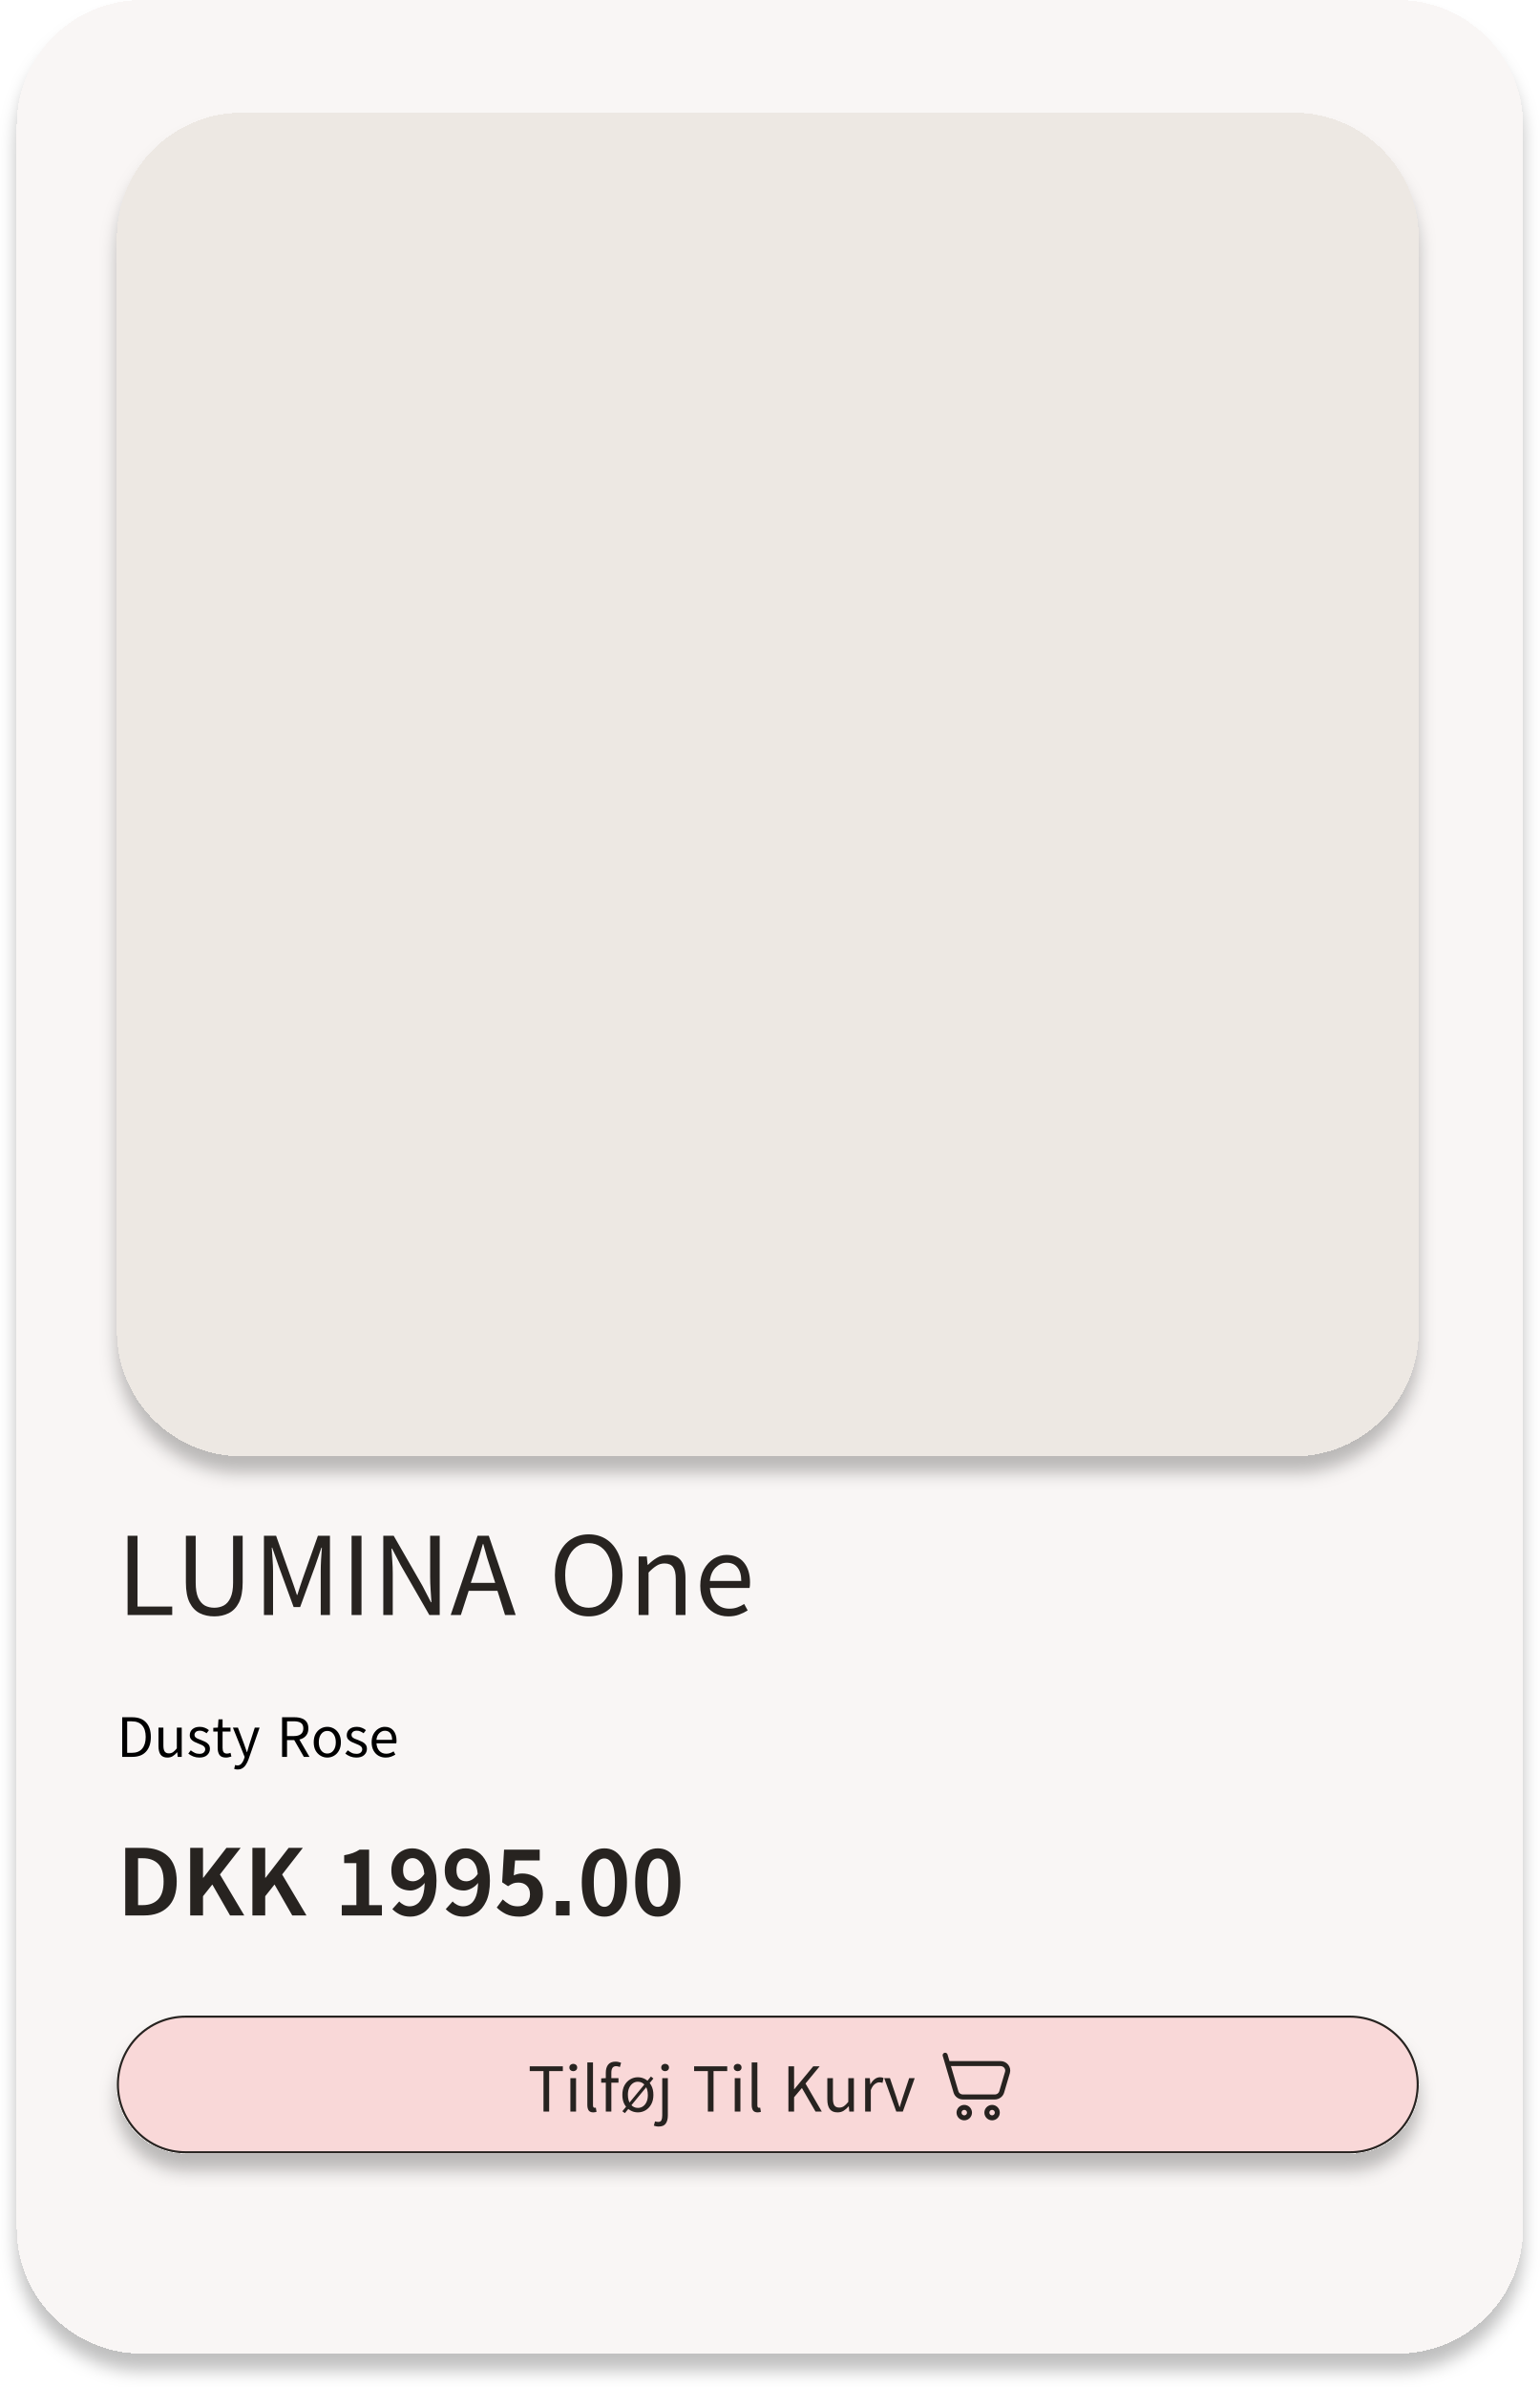
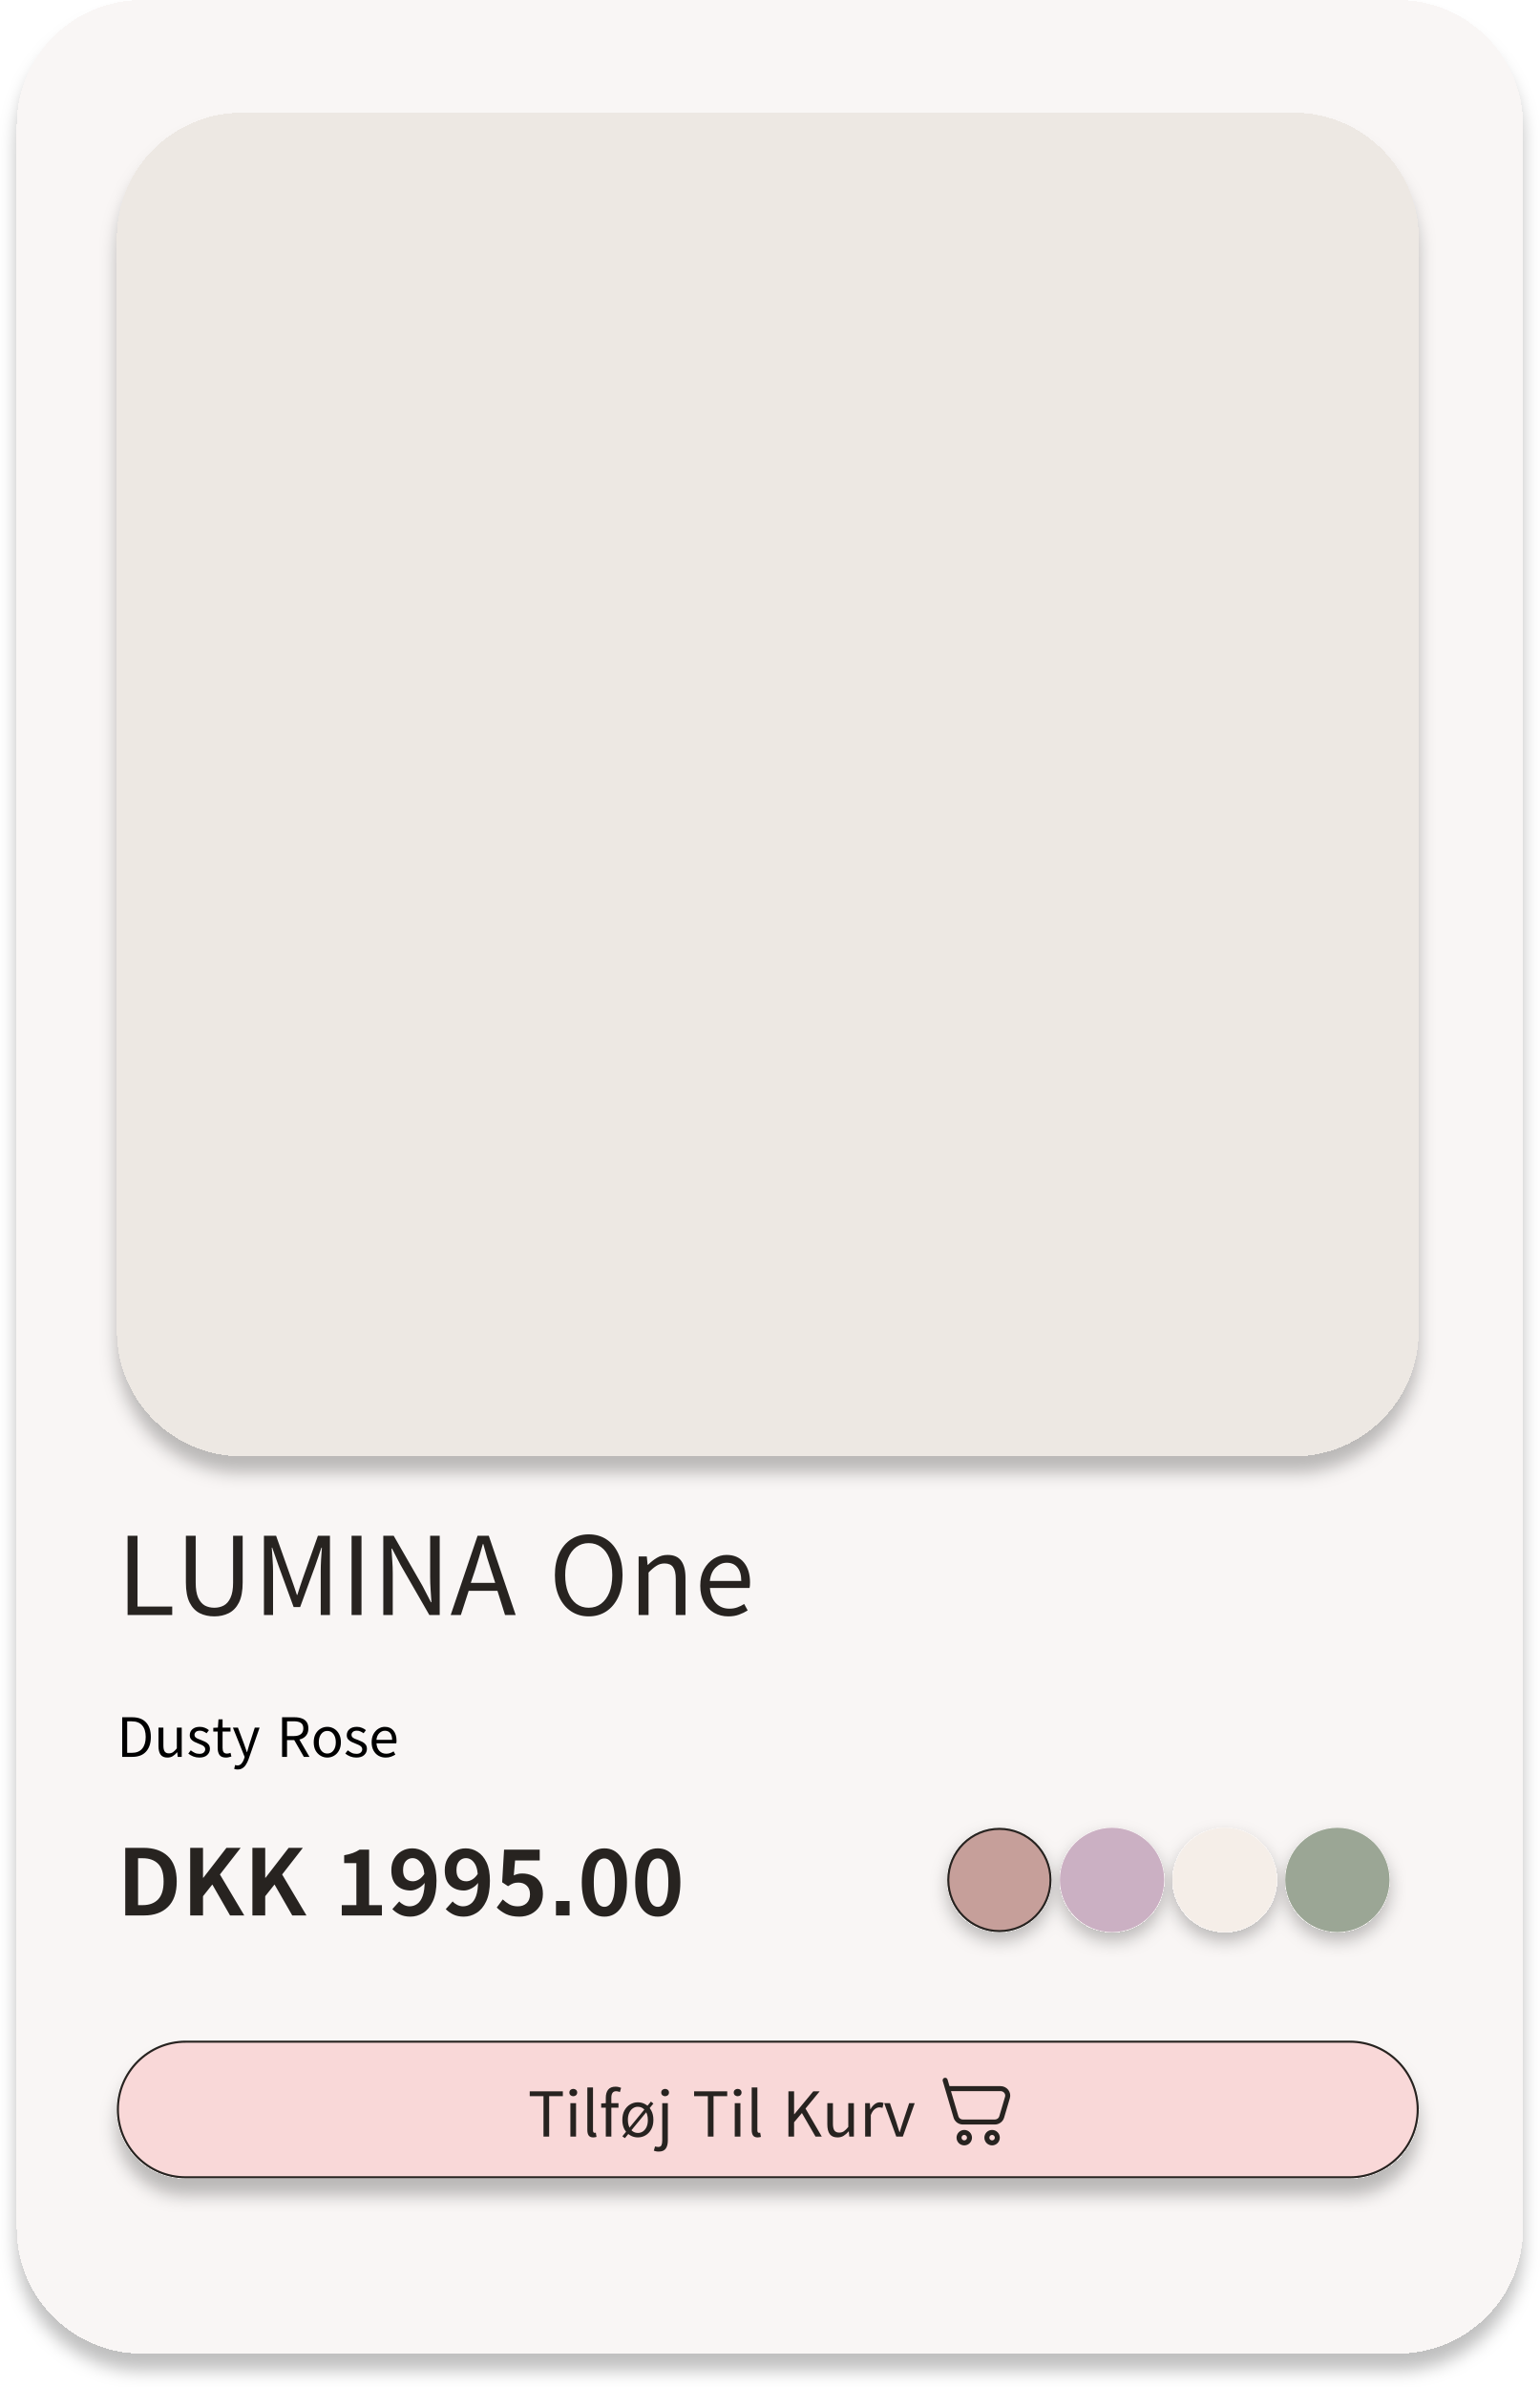
<svg xmlns="http://www.w3.org/2000/svg" width="369" height="572" viewBox="0 0 369 572" fill="none">
  <g filter="url(#filter0_d_59_113)">
    <rect x="4" width="361" height="564" rx="30" fill="#F9F6F5" shape-rendering="crispEdges" />
    <g filter="url(#filter1_d_59_113)">
      <rect x="28" y="27" width="312" height="322" rx="30" fill="#DCD2C9" fill-opacity="0.4" shape-rendering="crispEdges" />
    </g>
    <path d="M30.576 387V368.016H32.956V384.984H41.272V387H30.576ZM51.351 387.336C50.063 387.336 48.906 387.084 47.879 386.58C46.853 386.057 46.041 385.208 45.443 384.032C44.846 382.837 44.547 381.223 44.547 379.188V368.016H46.899V379.244C46.899 380.775 47.095 381.979 47.487 382.856C47.898 383.733 48.43 384.359 49.083 384.732C49.755 385.087 50.511 385.264 51.351 385.264C52.191 385.264 52.947 385.087 53.619 384.732C54.31 384.359 54.851 383.733 55.243 382.856C55.654 381.979 55.859 380.775 55.859 379.244V368.016H58.155V379.188C58.155 381.223 57.857 382.837 57.259 384.032C56.662 385.208 55.841 386.057 54.795 386.58C53.769 387.084 52.621 387.336 51.351 387.336ZM63.252 387V368.016H66.164L69.776 378.18C70.018 378.833 70.252 379.496 70.476 380.168C70.7 380.84 70.924 381.512 71.148 382.184H71.26C71.484 381.512 71.698 380.84 71.904 380.168C72.128 379.496 72.352 378.833 72.576 378.18L76.188 368.016H79.072V387H76.86V376.5C76.86 375.679 76.888 374.745 76.944 373.7C77.018 372.655 77.084 371.712 77.14 370.872H77.028L75.544 375.212L71.932 385.096H70.364L66.752 375.212L65.24 370.872H65.128C65.184 371.712 65.249 372.655 65.324 373.7C65.398 374.745 65.436 375.679 65.436 376.5V387H63.252ZM84.252 387V368.016H86.632V387H84.252ZM91.853 387V368.016H94.345L101.233 380L103.277 383.948H103.389C103.333 382.977 103.268 381.979 103.193 380.952C103.119 379.907 103.081 378.889 103.081 377.9V368.016H105.377V387H102.885L95.997 375.016L93.953 371.096H93.813C93.869 372.067 93.935 373.047 94.009 374.036C94.084 375.025 94.121 376.015 94.121 377.004V387H91.853ZM121.029 387L119.209 381.204H112.321L110.445 387H108.009L114.449 368.016H117.137L123.577 387H121.029ZM112.825 379.3H118.677L117.725 376.388C117.37 375.324 117.034 374.269 116.717 373.224C116.418 372.16 116.12 371.087 115.821 370.004H115.709C115.41 371.087 115.102 372.16 114.785 373.224C114.468 374.269 114.141 375.324 113.805 376.388L112.825 379.3ZM141.072 387.336C139.504 387.336 138.104 386.935 136.872 386.132C135.659 385.329 134.707 384.191 134.016 382.716C133.325 381.241 132.98 379.487 132.98 377.452C132.98 375.436 133.325 373.7 134.016 372.244C134.707 370.769 135.659 369.64 136.872 368.856C138.104 368.072 139.504 367.68 141.072 367.68C142.677 367.68 144.087 368.072 145.3 368.856C146.513 369.64 147.465 370.769 148.156 372.244C148.847 373.7 149.192 375.436 149.192 377.452C149.192 379.487 148.847 381.241 148.156 382.716C147.465 384.191 146.513 385.329 145.3 386.132C144.087 386.935 142.677 387.336 141.072 387.336ZM141.072 385.264C142.211 385.264 143.2 384.947 144.04 384.312C144.899 383.659 145.561 382.753 146.028 381.596C146.495 380.42 146.728 379.039 146.728 377.452C146.728 375.884 146.495 374.531 146.028 373.392C145.561 372.235 144.899 371.348 144.04 370.732C143.2 370.097 142.211 369.78 141.072 369.78C139.952 369.78 138.963 370.097 138.104 370.732C137.264 371.348 136.611 372.235 136.144 373.392C135.677 374.531 135.444 375.884 135.444 377.452C135.444 379.039 135.677 380.42 136.144 381.596C136.611 382.753 137.264 383.659 138.104 384.312C138.963 384.947 139.952 385.264 141.072 385.264ZM153.043 387V372.972H155.003L155.199 374.988H155.283C155.955 374.316 156.665 373.756 157.411 373.308C158.177 372.841 159.035 372.608 159.987 372.608C161.481 372.608 162.563 373.075 163.235 374.008C163.926 374.941 164.271 376.304 164.271 378.096V387H161.947V378.404C161.947 377.097 161.733 376.145 161.303 375.548C160.893 374.951 160.211 374.652 159.259 374.652C158.55 374.652 157.906 374.839 157.327 375.212C156.749 375.567 156.114 376.108 155.423 376.836V387H153.043ZM174.532 387.336C173.281 387.336 172.143 387.047 171.116 386.468C170.108 385.889 169.305 385.049 168.708 383.948C168.111 382.847 167.812 381.531 167.812 380C167.812 378.469 168.111 377.153 168.708 376.052C169.324 374.951 170.108 374.101 171.06 373.504C172.031 372.907 173.048 372.608 174.112 372.608C175.904 372.608 177.285 373.205 178.256 374.4C179.245 375.595 179.74 377.2 179.74 379.216C179.74 379.459 179.731 379.701 179.712 379.944C179.693 380.168 179.665 380.364 179.628 380.532H170.136C170.229 382.025 170.696 383.229 171.536 384.144C172.376 385.04 173.468 385.488 174.812 385.488C175.503 385.488 176.128 385.385 176.688 385.18C177.267 384.975 177.817 384.704 178.34 384.368L179.18 385.908C178.564 386.3 177.873 386.636 177.108 386.916C176.361 387.196 175.503 387.336 174.532 387.336ZM170.108 378.852H177.64C177.64 377.433 177.332 376.351 176.716 375.604C176.119 374.857 175.269 374.484 174.168 374.484C173.179 374.484 172.292 374.867 171.508 375.632C170.724 376.397 170.257 377.471 170.108 378.852Z" fill="#272320" />
    <path d="M29.288 421V411.508H31.668C33.124 411.508 34.235 411.919 35 412.74C35.765 413.561 36.148 414.723 36.148 416.226C36.148 417.729 35.765 418.9 35 419.74C34.244 420.58 33.152 421 31.724 421H29.288ZM30.478 420.034H31.57C32.69 420.034 33.525 419.698 34.076 419.026C34.636 418.354 34.916 417.421 34.916 416.226C34.916 415.031 34.636 414.112 34.076 413.468C33.525 412.815 32.69 412.488 31.57 412.488H30.478V420.034ZM40.121 421.168C39.383 421.168 38.842 420.939 38.497 420.482C38.151 420.015 37.979 419.334 37.979 418.438V413.986H39.155V418.284C39.155 418.937 39.257 419.413 39.463 419.712C39.677 420.011 40.018 420.16 40.485 420.16C40.849 420.16 41.171 420.067 41.451 419.88C41.731 419.684 42.039 419.381 42.375 418.97V413.986H43.551V421H42.585L42.487 419.908H42.445C42.118 420.291 41.768 420.599 41.395 420.832C41.031 421.056 40.606 421.168 40.121 421.168ZM47.758 421.168C47.254 421.168 46.774 421.079 46.316 420.902C45.859 420.715 45.462 420.487 45.126 420.216L45.714 419.432C46.022 419.675 46.34 419.875 46.666 420.034C46.993 420.193 47.371 420.272 47.8 420.272C48.258 420.272 48.603 420.165 48.836 419.95C49.07 419.726 49.186 419.465 49.186 419.166C49.186 418.923 49.107 418.723 48.948 418.564C48.79 418.396 48.584 418.256 48.332 418.144C48.08 418.023 47.828 417.915 47.576 417.822C47.25 417.701 46.923 417.561 46.596 417.402C46.27 417.234 45.999 417.024 45.784 416.772C45.579 416.52 45.476 416.198 45.476 415.806C45.476 415.237 45.686 414.761 46.106 414.378C46.536 413.995 47.133 413.804 47.898 413.804C48.337 413.804 48.743 413.883 49.116 414.042C49.49 414.191 49.807 414.378 50.068 414.602L49.508 415.344C49.266 415.167 49.014 415.022 48.752 414.91C48.5 414.789 48.22 414.728 47.912 414.728C47.464 414.728 47.133 414.831 46.918 415.036C46.713 415.232 46.61 415.465 46.61 415.736C46.61 415.96 46.685 416.147 46.834 416.296C46.984 416.436 47.175 416.557 47.408 416.66C47.651 416.763 47.908 416.861 48.178 416.954C48.514 417.085 48.846 417.229 49.172 417.388C49.499 417.547 49.77 417.761 49.984 418.032C50.199 418.293 50.306 418.648 50.306 419.096C50.306 419.665 50.087 420.155 49.648 420.566C49.219 420.967 48.589 421.168 47.758 421.168ZM54.165 421.168C53.419 421.168 52.896 420.958 52.597 420.538C52.308 420.109 52.163 419.544 52.163 418.844V414.938H51.113V414.042L52.219 413.986L52.359 412.012H53.339V413.986H55.243V414.938H53.339V418.858C53.339 419.287 53.419 419.623 53.577 419.866C53.745 420.099 54.03 420.216 54.431 420.216C54.562 420.216 54.697 420.197 54.837 420.16C54.987 420.123 55.122 420.081 55.243 420.034L55.453 420.916C55.257 420.981 55.047 421.037 54.823 421.084C54.599 421.14 54.38 421.168 54.165 421.168ZM56.932 424.024C56.624 424.024 56.354 423.977 56.12 423.884L56.344 422.946C56.41 422.974 56.494 422.997 56.596 423.016C56.699 423.044 56.792 423.058 56.877 423.058C57.278 423.058 57.605 422.913 57.856 422.624C58.118 422.335 58.323 421.971 58.472 421.532L58.627 421.014L55.812 413.986H57.017L58.472 417.878C58.584 418.186 58.697 418.513 58.809 418.858C58.93 419.203 59.047 419.539 59.158 419.866H59.215C59.317 419.549 59.415 419.217 59.508 418.872C59.602 418.527 59.7 418.195 59.803 417.878L61.062 413.986H62.211L59.565 421.574C59.397 422.041 59.196 422.456 58.962 422.82C58.739 423.193 58.459 423.487 58.123 423.702C57.796 423.917 57.399 424.024 56.932 424.024ZM67.597 421V411.508H70.579C71.223 411.508 71.792 411.597 72.287 411.774C72.791 411.942 73.183 412.222 73.463 412.614C73.752 412.997 73.897 413.519 73.897 414.182C73.897 414.817 73.752 415.339 73.463 415.75C73.183 416.161 72.791 416.469 72.287 416.674C71.792 416.879 71.223 416.982 70.579 416.982H68.787V421H67.597ZM68.787 416.016H70.397C71.134 416.016 71.699 415.867 72.091 415.568C72.492 415.26 72.693 414.798 72.693 414.182C72.693 413.547 72.492 413.104 72.091 412.852C71.699 412.6 71.134 412.474 70.397 412.474H68.787V416.016ZM72.819 421L70.327 416.66L71.279 416.044L74.163 421H72.819ZM78.431 421.168C77.862 421.168 77.33 421.023 76.835 420.734C76.341 420.445 75.939 420.029 75.631 419.488C75.333 418.937 75.183 418.275 75.183 417.5C75.183 416.716 75.333 416.049 75.631 415.498C75.939 414.947 76.341 414.527 76.835 414.238C77.33 413.949 77.862 413.804 78.431 413.804C79.01 413.804 79.547 413.949 80.041 414.238C80.536 414.527 80.933 414.947 81.231 415.498C81.539 416.049 81.693 416.716 81.693 417.5C81.693 418.275 81.539 418.937 81.231 419.488C80.933 420.029 80.536 420.445 80.041 420.734C79.547 421.023 79.01 421.168 78.431 421.168ZM78.431 420.202C79.047 420.202 79.542 419.955 79.915 419.46C80.289 418.965 80.475 418.312 80.475 417.5C80.475 416.688 80.289 416.035 79.915 415.54C79.542 415.036 79.047 414.784 78.431 414.784C77.825 414.784 77.335 415.036 76.961 415.54C76.588 416.035 76.401 416.688 76.401 417.5C76.401 418.312 76.588 418.965 76.961 419.46C77.335 419.955 77.825 420.202 78.431 420.202ZM85.383 421.168C84.879 421.168 84.399 421.079 83.941 420.902C83.484 420.715 83.087 420.487 82.751 420.216L83.339 419.432C83.647 419.675 83.965 419.875 84.291 420.034C84.618 420.193 84.996 420.272 85.425 420.272C85.883 420.272 86.228 420.165 86.461 419.95C86.695 419.726 86.811 419.465 86.811 419.166C86.811 418.923 86.732 418.723 86.573 418.564C86.415 418.396 86.209 418.256 85.957 418.144C85.705 418.023 85.453 417.915 85.201 417.822C84.875 417.701 84.548 417.561 84.221 417.402C83.895 417.234 83.624 417.024 83.409 416.772C83.204 416.52 83.101 416.198 83.101 415.806C83.101 415.237 83.311 414.761 83.731 414.378C84.161 413.995 84.758 413.804 85.523 413.804C85.962 413.804 86.368 413.883 86.741 414.042C87.115 414.191 87.432 414.378 87.693 414.602L87.133 415.344C86.891 415.167 86.639 415.022 86.377 414.91C86.125 414.789 85.845 414.728 85.537 414.728C85.089 414.728 84.758 414.831 84.543 415.036C84.338 415.232 84.235 415.465 84.235 415.736C84.235 415.96 84.31 416.147 84.459 416.296C84.609 416.436 84.8 416.557 85.033 416.66C85.276 416.763 85.533 416.861 85.803 416.954C86.139 417.085 86.471 417.229 86.797 417.388C87.124 417.547 87.395 417.761 87.609 418.032C87.824 418.293 87.931 418.648 87.931 419.096C87.931 419.665 87.712 420.155 87.273 420.566C86.844 420.967 86.214 421.168 85.383 421.168ZM92.42 421.168C91.795 421.168 91.226 421.023 90.712 420.734C90.208 420.445 89.807 420.025 89.508 419.474C89.21 418.923 89.06 418.265 89.06 417.5C89.06 416.735 89.21 416.077 89.508 415.526C89.816 414.975 90.208 414.551 90.684 414.252C91.17 413.953 91.678 413.804 92.21 413.804C93.106 413.804 93.797 414.103 94.282 414.7C94.777 415.297 95.024 416.1 95.024 417.108C95.024 417.229 95.02 417.351 95.01 417.472C95.001 417.584 94.987 417.682 94.968 417.766H90.222C90.269 418.513 90.502 419.115 90.922 419.572C91.342 420.02 91.888 420.244 92.56 420.244C92.906 420.244 93.218 420.193 93.498 420.09C93.788 419.987 94.063 419.852 94.324 419.684L94.744 420.454C94.436 420.65 94.091 420.818 93.708 420.958C93.335 421.098 92.906 421.168 92.42 421.168ZM90.208 416.926H93.974C93.974 416.217 93.82 415.675 93.512 415.302C93.214 414.929 92.789 414.742 92.238 414.742C91.744 414.742 91.3 414.933 90.908 415.316C90.516 415.699 90.283 416.235 90.208 416.926Z" fill="black" />
    <path d="M30.016 459V442.8H34.384C36.864 442.8 38.808 443.464 40.216 444.792C41.64 446.12 42.352 448.144 42.352 450.864C42.352 453.568 41.648 455.6 40.24 456.96C38.848 458.32 36.952 459 34.552 459H30.016ZM33.088 456.528H34.192C35.76 456.528 36.984 456.08 37.864 455.184C38.76 454.272 39.208 452.832 39.208 450.864C39.208 448.88 38.76 447.456 37.864 446.592C36.984 445.728 35.76 445.296 34.192 445.296H33.088V456.528ZM45.578 459V442.8H48.651V449.976H48.722L54.267 442.8H57.675L52.706 449.184L58.538 459H55.13L50.883 451.584L48.651 454.392V459H45.578ZM60.485 459V442.8H63.557V449.976H63.629L69.173 442.8H72.581L67.613 449.184L73.445 459H70.037L65.789 451.584L63.557 454.392V459H60.485ZM81.902 459V456.528H85.406V446.472H82.478V444.576C83.278 444.432 83.966 444.256 84.542 444.048C85.134 443.824 85.678 443.552 86.174 443.232H88.454V456.528H91.526V459H81.902ZM98.346 459.288C97.37 459.288 96.522 459.112 95.802 458.76C95.098 458.408 94.506 457.984 94.026 457.488L95.682 455.64C95.97 455.976 96.338 456.256 96.786 456.48C97.234 456.704 97.69 456.816 98.154 456.816C98.826 456.816 99.434 456.624 99.978 456.24C100.538 455.856 100.978 455.216 101.298 454.32C101.618 453.424 101.778 452.208 101.778 450.672C101.778 448.72 101.498 447.336 100.938 446.52C100.394 445.688 99.698 445.272 98.85 445.272C98.226 445.272 97.69 445.512 97.242 445.992C96.81 446.472 96.594 447.192 96.594 448.152C96.594 449.048 96.81 449.72 97.242 450.168C97.674 450.6 98.25 450.816 98.97 450.816C99.434 450.816 99.906 450.672 100.386 450.384C100.882 450.096 101.346 449.608 101.778 448.92L101.898 451.032C101.466 451.656 100.914 452.144 100.242 452.496C99.586 452.848 98.978 453.024 98.418 453.024C97.058 453.024 95.946 452.624 95.082 451.824C94.218 451.024 93.786 449.8 93.786 448.152C93.786 447.08 94.01 446.16 94.458 445.392C94.922 444.608 95.53 444 96.282 443.568C97.05 443.136 97.89 442.92 98.802 442.92C99.842 442.92 100.794 443.2 101.658 443.76C102.538 444.304 103.25 445.144 103.794 446.28C104.338 447.416 104.61 448.88 104.61 450.672C104.61 452.704 104.314 454.352 103.722 455.616C103.13 456.88 102.354 457.808 101.394 458.4C100.45 458.992 99.434 459.288 98.346 459.288ZM111.143 459.288C110.167 459.288 109.319 459.112 108.599 458.76C107.895 458.408 107.303 457.984 106.823 457.488L108.479 455.64C108.767 455.976 109.135 456.256 109.583 456.48C110.031 456.704 110.487 456.816 110.951 456.816C111.623 456.816 112.231 456.624 112.775 456.24C113.335 455.856 113.775 455.216 114.095 454.32C114.415 453.424 114.575 452.208 114.575 450.672C114.575 448.72 114.295 447.336 113.735 446.52C113.191 445.688 112.495 445.272 111.647 445.272C111.023 445.272 110.487 445.512 110.039 445.992C109.607 446.472 109.391 447.192 109.391 448.152C109.391 449.048 109.607 449.72 110.039 450.168C110.471 450.6 111.047 450.816 111.767 450.816C112.231 450.816 112.703 450.672 113.183 450.384C113.679 450.096 114.143 449.608 114.575 448.92L114.695 451.032C114.263 451.656 113.711 452.144 113.039 452.496C112.383 452.848 111.775 453.024 111.215 453.024C109.855 453.024 108.743 452.624 107.879 451.824C107.015 451.024 106.583 449.8 106.583 448.152C106.583 447.08 106.807 446.16 107.255 445.392C107.719 444.608 108.327 444 109.079 443.568C109.847 443.136 110.687 442.92 111.599 442.92C112.639 442.92 113.591 443.2 114.455 443.76C115.335 444.304 116.047 445.144 116.591 446.28C117.135 447.416 117.407 448.88 117.407 450.672C117.407 452.704 117.111 454.352 116.519 455.616C115.927 456.88 115.151 457.808 114.191 458.4C113.247 458.992 112.231 459.288 111.143 459.288ZM124.492 459.288C123.212 459.288 122.132 459.08 121.252 458.664C120.388 458.232 119.652 457.712 119.044 457.104L120.484 455.16C120.948 455.608 121.468 456 122.044 456.336C122.636 456.656 123.316 456.816 124.084 456.816C124.948 456.816 125.652 456.568 126.196 456.072C126.74 455.56 127.012 454.848 127.012 453.936C127.012 453.04 126.756 452.352 126.244 451.872C125.732 451.376 125.06 451.128 124.228 451.128C123.748 451.128 123.332 451.192 122.98 451.32C122.644 451.448 122.236 451.672 121.756 451.992L120.34 451.056L120.796 443.232H129.34V445.824H123.436L123.124 449.4C123.444 449.256 123.764 449.144 124.084 449.064C124.404 448.984 124.756 448.944 125.14 448.944C126.036 448.944 126.86 449.12 127.612 449.472C128.38 449.808 128.988 450.344 129.436 451.08C129.884 451.8 130.108 452.72 130.108 453.84C130.108 455.008 129.844 456 129.316 456.816C128.788 457.616 128.1 458.232 127.252 458.664C126.404 459.08 125.484 459.288 124.492 459.288ZM133.233 455.544H136.497V459H133.233V455.544ZM144.846 459.288C143.182 459.288 141.862 458.584 140.886 457.176C139.91 455.768 139.422 453.728 139.422 451.056C139.422 448.384 139.91 446.36 140.886 444.984C141.862 443.608 143.182 442.92 144.846 442.92C146.494 442.92 147.806 443.616 148.782 445.008C149.758 446.384 150.246 448.4 150.246 451.056C150.246 453.728 149.758 455.768 148.782 457.176C147.806 458.584 146.494 459.288 144.846 459.288ZM144.846 456.936C145.326 456.936 145.75 456.752 146.118 456.384C146.502 456.016 146.806 455.408 147.03 454.56C147.254 453.696 147.366 452.528 147.366 451.056C147.366 449.584 147.254 448.432 147.03 447.6C146.806 446.768 146.502 446.184 146.118 445.848C145.75 445.512 145.326 445.344 144.846 445.344C144.35 445.344 143.91 445.512 143.526 445.848C143.158 446.184 142.862 446.768 142.638 447.6C142.414 448.432 142.302 449.584 142.302 451.056C142.302 452.528 142.414 453.696 142.638 454.56C142.862 455.408 143.158 456.016 143.526 456.384C143.91 456.752 144.35 456.936 144.846 456.936ZM157.642 459.288C155.978 459.288 154.658 458.584 153.682 457.176C152.706 455.768 152.218 453.728 152.218 451.056C152.218 448.384 152.706 446.36 153.682 444.984C154.658 443.608 155.978 442.92 157.642 442.92C159.29 442.92 160.602 443.616 161.578 445.008C162.554 446.384 163.042 448.4 163.042 451.056C163.042 453.728 162.554 455.768 161.578 457.176C160.602 458.584 159.29 459.288 157.642 459.288ZM157.642 456.936C158.122 456.936 158.546 456.752 158.914 456.384C159.298 456.016 159.602 455.408 159.826 454.56C160.05 453.696 160.162 452.528 160.162 451.056C160.162 449.584 160.05 448.432 159.826 447.6C159.602 446.768 159.298 446.184 158.914 445.848C158.546 445.512 158.122 445.344 157.642 445.344C157.146 445.344 156.706 445.512 156.322 445.848C155.954 446.184 155.658 446.768 155.434 447.6C155.21 448.432 155.098 449.584 155.098 451.056C155.098 452.528 155.21 453.696 155.434 454.56C155.658 455.408 155.954 456.016 156.322 456.384C156.706 456.752 157.146 456.936 157.642 456.936Z" fill="#272320" />
    <g filter="url(#filter2_d_59_113)">
-       <rect x="28.25" y="483.25" width="311.5" height="32.5" rx="16.25" fill="#F9D8D8" stroke="#272320" stroke-width="0.5" />
-       <path d="M130.244 506V496.304H126.948V495.152H134.884V496.304H131.604V506H130.244ZM136.688 506V497.984H138.048V506H136.688ZM137.376 496.32C137.12 496.32 136.901 496.24 136.72 496.08C136.538 495.909 136.448 495.696 136.448 495.44C136.448 495.173 136.538 494.96 136.72 494.8C136.901 494.64 137.12 494.56 137.376 494.56C137.642 494.56 137.866 494.64 138.048 494.8C138.229 494.96 138.32 495.173 138.32 495.44C138.32 495.696 138.229 495.909 138.048 496.08C137.866 496.24 137.642 496.32 137.376 496.32ZM142.19 506.192C141.678 506.192 141.31 506.043 141.086 505.744C140.862 505.435 140.75 504.987 140.75 504.4V494.224H142.11V504.512C142.11 504.715 142.148 504.864 142.222 504.96C142.297 505.045 142.382 505.088 142.478 505.088C142.521 505.088 142.558 505.088 142.59 505.088C142.633 505.077 142.697 505.067 142.782 505.056L142.958 506.064C142.862 506.096 142.75 506.123 142.622 506.144C142.505 506.176 142.361 506.192 142.19 506.192ZM145.178 506V496.688C145.178 495.877 145.364 495.232 145.738 494.752C146.122 494.272 146.714 494.032 147.514 494.032C147.759 494.032 147.994 494.059 148.218 494.112C148.452 494.165 148.66 494.229 148.842 494.304L148.554 495.328C148.266 495.189 147.962 495.12 147.642 495.12C146.884 495.12 146.506 495.643 146.506 496.688V506H145.178ZM144.074 499.072V498.048L145.226 497.984H148.218V499.072H144.074ZM152.855 506.192C152.204 506.192 151.596 506.027 151.031 505.696C150.465 505.365 150.007 504.891 149.655 504.272C149.313 503.643 149.143 502.885 149.143 502C149.143 501.104 149.313 500.341 149.655 499.712C150.007 499.083 150.465 498.603 151.031 498.272C151.596 497.941 152.204 497.776 152.855 497.776C153.516 497.776 154.129 497.941 154.695 498.272C155.26 498.603 155.713 499.083 156.055 499.712C156.407 500.341 156.583 501.104 156.583 502C156.583 502.885 156.407 503.643 156.055 504.272C155.713 504.891 155.26 505.365 154.695 505.696C154.129 506.027 153.516 506.192 152.855 506.192ZM152.855 505.12C153.324 505.12 153.74 504.992 154.103 504.736C154.465 504.48 154.748 504.123 154.951 503.664C155.153 503.205 155.255 502.672 155.255 502.064C155.255 501.072 155.031 500.288 154.583 499.712C154.135 499.136 153.559 498.848 152.855 498.848C152.396 498.848 151.985 498.981 151.623 499.248C151.271 499.504 150.988 499.867 150.775 500.336C150.572 500.795 150.471 501.333 150.471 501.952C150.471 502.933 150.695 503.707 151.143 504.272C151.591 504.837 152.161 505.12 152.855 505.12ZM149.751 506.368L149.143 505.92L155.991 497.6L156.583 498.08L149.751 506.368ZM157.856 509.584C157.61 509.584 157.392 509.563 157.2 509.52C157.008 509.477 156.837 509.429 156.688 509.376L156.976 508.352C157.082 508.384 157.2 508.411 157.328 508.432C157.445 508.464 157.573 508.48 157.712 508.48C158.117 508.48 158.384 508.341 158.512 508.064C158.64 507.787 158.704 507.403 158.704 506.912V497.984H160.048V506.912C160.048 507.733 159.882 508.384 159.552 508.864C159.221 509.344 158.656 509.584 157.856 509.584ZM159.392 496.32C159.136 496.32 158.917 496.24 158.736 496.08C158.554 495.909 158.464 495.696 158.464 495.44C158.464 495.173 158.554 494.96 158.736 494.8C158.917 494.64 159.136 494.56 159.392 494.56C159.648 494.56 159.866 494.64 160.048 494.8C160.229 494.96 160.32 495.173 160.32 495.44C160.32 495.696 160.229 495.909 160.048 496.08C159.866 496.24 159.648 496.32 159.392 496.32ZM169.635 506V496.304H166.339V495.152H174.275V496.304H170.995V506H169.635ZM176.078 506V497.984H177.438V506H176.078ZM176.766 496.32C176.51 496.32 176.292 496.24 176.11 496.08C175.929 495.909 175.838 495.696 175.838 495.44C175.838 495.173 175.929 494.96 176.11 494.8C176.292 494.64 176.51 494.56 176.766 494.56C177.033 494.56 177.257 494.64 177.438 494.8C177.62 494.96 177.71 495.173 177.71 495.44C177.71 495.696 177.62 495.909 177.438 496.08C177.257 496.24 177.033 496.32 176.766 496.32ZM181.581 506.192C181.069 506.192 180.701 506.043 180.477 505.744C180.253 505.435 180.141 504.987 180.141 504.4V494.224H181.501V504.512C181.501 504.715 181.538 504.864 181.613 504.96C181.688 505.045 181.773 505.088 181.869 505.088C181.912 505.088 181.949 505.088 181.981 505.088C182.024 505.077 182.088 505.067 182.173 505.056L182.349 506.064C182.253 506.096 182.141 506.123 182.013 506.144C181.896 506.176 181.752 506.192 181.581 506.192ZM188.941 506V495.152H190.301V500.624H190.365L194.893 495.152H196.429L193.037 499.28L196.941 506H195.437L192.173 500.352L190.301 502.56V506H188.941ZM200.712 506.192C199.869 506.192 199.25 505.931 198.856 505.408C198.461 504.875 198.264 504.096 198.264 503.072V497.984H199.608V502.896C199.608 503.643 199.725 504.187 199.96 504.528C200.205 504.869 200.594 505.04 201.128 505.04C201.544 505.04 201.912 504.933 202.232 504.72C202.552 504.496 202.904 504.149 203.288 503.68V497.984H204.632V506H203.528L203.416 504.752H203.368C202.994 505.189 202.594 505.541 202.168 505.808C201.752 506.064 201.266 506.192 200.712 506.192ZM207.328 506V497.984H208.448L208.56 499.44H208.608C208.886 498.928 209.222 498.523 209.616 498.224C210.011 497.925 210.432 497.776 210.88 497.776C211.222 497.776 211.51 497.835 211.744 497.952L211.488 499.12C211.35 499.077 211.227 499.045 211.12 499.024C211.014 499.003 210.88 498.992 210.72 498.992C210.379 498.992 210.022 499.131 209.648 499.408C209.275 499.675 208.955 500.155 208.688 500.848V506H207.328ZM214.791 506L211.895 497.984H213.271L214.807 502.544C214.924 502.939 215.047 503.339 215.175 503.744C215.303 504.139 215.431 504.528 215.559 504.912H215.623C215.74 504.528 215.858 504.139 215.975 503.744C216.103 503.339 216.231 502.939 216.359 502.544L217.879 497.984H219.207L216.359 506H214.791Z" fill="#272320" />
-       <path d="M227.092 494.5H239.77C240.918 494.5 241.748 495.558 241.433 496.623L240.054 501.29C239.842 502.007 239.163 502.5 238.392 502.5H230.76C229.988 502.5 229.308 502.006 229.097 501.29L227.092 494.5ZM227.092 494.5L226.5 492.5M237.75 507.5C238.082 507.5 238.4 507.368 238.634 507.134C238.868 506.899 239 506.582 239 506.25C239 505.918 238.868 505.601 238.634 505.366C238.4 505.132 238.082 505 237.75 505C237.419 505 237.101 505.132 236.866 505.366C236.632 505.601 236.5 505.918 236.5 506.25C236.5 506.582 236.632 506.899 236.866 507.134C237.101 507.368 237.419 507.5 237.75 507.5ZM231.083 507.5C231.415 507.5 231.733 507.368 231.967 507.134C232.202 506.899 232.333 506.582 232.333 506.25C232.333 505.918 232.202 505.601 231.967 505.366C231.733 505.132 231.415 505 231.083 505C230.752 505 230.434 505.132 230.199 505.366C229.965 505.601 229.833 505.918 229.833 506.25C229.833 506.582 229.965 506.899 230.199 507.134C230.434 507.368 230.752 507.5 231.083 507.5Z" stroke="#272320" stroke-width="1.2" stroke-linecap="round" stroke-linejoin="round" />
+       <circle cx="239.5" cy="450.5" r="12.25" fill="#C69F9A" stroke="#272320" stroke-width="0.5" />
+       <circle cx="266.5" cy="450.5" r="12.5" fill="#CBB0C3" />
+       <circle cx="293.5" cy="450.5" r="12.5" fill="#F5EEE8" />
+       <circle cx="320.5" cy="450.5" r="12.5" fill="#9BA695" />
+     </g>
+     <g filter="url(#filter3_d_59_113)">
+       <rect x="28.25" y="489.25" width="311.5" height="32.5" rx="16.25" fill="#F9D8D8" stroke="#272320" stroke-width="0.5" />
+       <path d="M130.244 512V502.304H126.948V501.152H134.884V502.304H131.604V512H130.244ZM136.688 512V503.984H138.048V512H136.688ZM137.376 502.32C137.12 502.32 136.901 502.24 136.72 502.08C136.538 501.909 136.448 501.696 136.448 501.44C136.448 501.173 136.538 500.96 136.72 500.8C136.901 500.64 137.12 500.56 137.376 500.56C137.642 500.56 137.866 500.64 138.048 500.8C138.229 500.96 138.32 501.173 138.32 501.44C138.32 501.696 138.229 501.909 138.048 502.08C137.866 502.24 137.642 502.32 137.376 502.32ZM142.19 512.192C141.678 512.192 141.31 512.043 141.086 511.744C140.862 511.435 140.75 510.987 140.75 510.4V500.224H142.11V510.512C142.11 510.715 142.148 510.864 142.222 510.96C142.297 511.045 142.382 511.088 142.478 511.088C142.521 511.088 142.558 511.088 142.59 511.088C142.633 511.077 142.697 511.067 142.782 511.056L142.958 512.064C142.862 512.096 142.75 512.123 142.622 512.144C142.505 512.176 142.361 512.192 142.19 512.192ZM145.178 512V502.688C145.178 501.877 145.364 501.232 145.738 500.752C146.122 500.272 146.714 500.032 147.514 500.032C147.759 500.032 147.994 500.059 148.218 500.112C148.452 500.165 148.66 500.229 148.842 500.304L148.554 501.328C148.266 501.189 147.962 501.12 147.642 501.12C146.884 501.12 146.506 501.643 146.506 502.688V512H145.178ZM144.074 505.072V504.048L145.226 503.984H148.218V505.072H144.074ZM152.855 512.192C152.204 512.192 151.596 512.027 151.031 511.696C150.465 511.365 150.007 510.891 149.655 510.272C149.313 509.643 149.143 508.885 149.143 508C149.143 507.104 149.313 506.341 149.655 505.712C150.007 505.083 150.465 504.603 151.031 504.272C151.596 503.941 152.204 503.776 152.855 503.776C153.516 503.776 154.129 503.941 154.695 504.272C155.26 504.603 155.713 505.083 156.055 505.712C156.407 506.341 156.583 507.104 156.583 508C156.583 508.885 156.407 509.643 156.055 510.272C155.713 510.891 155.26 511.365 154.695 511.696C154.129 512.027 153.516 512.192 152.855 512.192ZM152.855 511.12C153.324 511.12 153.74 510.992 154.103 510.736C154.465 510.48 154.748 510.123 154.951 509.664C155.153 509.205 155.255 508.672 155.255 508.064C155.255 507.072 155.031 506.288 154.583 505.712C154.135 505.136 153.559 504.848 152.855 504.848C152.396 504.848 151.985 504.981 151.623 505.248C151.271 505.504 150.988 505.867 150.775 506.336C150.572 506.795 150.471 507.333 150.471 507.952C150.471 508.933 150.695 509.707 151.143 510.272C151.591 510.837 152.161 511.12 152.855 511.12ZM149.751 512.368L149.143 511.92L155.991 503.6L156.583 504.08L149.751 512.368ZM157.856 515.584C157.61 515.584 157.392 515.563 157.2 515.52C157.008 515.477 156.837 515.429 156.688 515.376L156.976 514.352C157.082 514.384 157.2 514.411 157.328 514.432C157.445 514.464 157.573 514.48 157.712 514.48C158.117 514.48 158.384 514.341 158.512 514.064C158.64 513.787 158.704 513.403 158.704 512.912V503.984H160.048V512.912C160.048 513.733 159.882 514.384 159.552 514.864C159.221 515.344 158.656 515.584 157.856 515.584ZM159.392 502.32C159.136 502.32 158.917 502.24 158.736 502.08C158.554 501.909 158.464 501.696 158.464 501.44C158.464 501.173 158.554 500.96 158.736 500.8C158.917 500.64 159.136 500.56 159.392 500.56C159.648 500.56 159.866 500.64 160.048 500.8C160.229 500.96 160.32 501.173 160.32 501.44C160.32 501.696 160.229 501.909 160.048 502.08C159.866 502.24 159.648 502.32 159.392 502.32ZM169.635 512V502.304H166.339V501.152H174.275V502.304H170.995V512H169.635ZM176.078 512V503.984H177.438V512H176.078ZM176.766 502.32C176.51 502.32 176.292 502.24 176.11 502.08C175.929 501.909 175.838 501.696 175.838 501.44C175.838 501.173 175.929 500.96 176.11 500.8C176.292 500.64 176.51 500.56 176.766 500.56C177.033 500.56 177.257 500.64 177.438 500.8C177.62 500.96 177.71 501.173 177.71 501.44C177.71 501.696 177.62 501.909 177.438 502.08C177.257 502.24 177.033 502.32 176.766 502.32ZM181.581 512.192C181.069 512.192 180.701 512.043 180.477 511.744C180.253 511.435 180.141 510.987 180.141 510.4V500.224H181.501V510.512C181.501 510.715 181.538 510.864 181.613 510.96C181.688 511.045 181.773 511.088 181.869 511.088C181.912 511.088 181.949 511.088 181.981 511.088C182.024 511.077 182.088 511.067 182.173 511.056L182.349 512.064C182.253 512.096 182.141 512.123 182.013 512.144C181.896 512.176 181.752 512.192 181.581 512.192ZM188.941 512V501.152H190.301V506.624H190.365L194.893 501.152H196.429L193.037 505.28L196.941 512H195.437L192.173 506.352L190.301 508.56V512H188.941ZM200.712 512.192C199.869 512.192 199.25 511.931 198.856 511.408C198.461 510.875 198.264 510.096 198.264 509.072V503.984H199.608V508.896C199.608 509.643 199.725 510.187 199.96 510.528C200.205 510.869 200.594 511.04 201.128 511.04C201.544 511.04 201.912 510.933 202.232 510.72C202.552 510.496 202.904 510.149 203.288 509.68V503.984H204.632V512H203.528L203.416 510.752H203.368C202.994 511.189 202.594 511.541 202.168 511.808C201.752 512.064 201.266 512.192 200.712 512.192ZM207.328 512V503.984H208.448L208.56 505.44H208.608C208.886 504.928 209.222 504.523 209.616 504.224C210.011 503.925 210.432 503.776 210.88 503.776C211.222 503.776 211.51 503.835 211.744 503.952L211.488 505.12C211.35 505.077 211.227 505.045 211.12 505.024C211.014 505.003 210.88 504.992 210.72 504.992C210.379 504.992 210.022 505.131 209.648 505.408C209.275 505.675 208.955 506.155 208.688 506.848V512H207.328ZM214.791 512L211.895 503.984H213.271L214.807 508.544C214.924 508.939 215.047 509.339 215.175 509.744C215.303 510.139 215.431 510.528 215.559 510.912H215.623C215.74 510.528 215.858 510.139 215.975 509.744C216.103 509.339 216.231 508.939 216.359 508.544L217.879 503.984H219.207L216.359 512H214.791Z" fill="#272320" />
+       <path d="M227.092 500.5H239.77C240.918 500.5 241.748 501.558 241.433 502.623L240.054 507.29C239.842 508.007 239.163 508.5 238.392 508.5H230.76C229.988 508.5 229.308 508.006 229.097 507.29L227.092 500.5ZM227.092 500.5L226.5 498.5M237.75 513.5C238.082 513.5 238.4 513.368 238.634 513.134C238.868 512.899 239 512.582 239 512.25C239 511.918 238.868 511.601 238.634 511.366C238.4 511.132 238.082 511 237.75 511C237.419 511 237.101 511.132 236.866 511.366C236.632 511.601 236.5 511.918 236.5 512.25C236.5 512.582 236.632 512.899 236.866 513.134C237.101 513.368 237.419 513.5 237.75 513.5ZM231.083 513.5C231.415 513.5 231.733 513.368 231.967 513.134C232.202 512.899 232.333 512.582 232.333 512.25C232.333 511.918 232.202 511.601 231.967 511.366C231.733 511.132 231.415 511 231.083 511C230.752 511 230.434 511.132 230.199 511.366C229.965 511.601 229.833 511.918 229.833 512.25C229.833 512.582 229.965 512.899 230.199 513.134C230.434 513.368 230.752 513.5 231.083 513.5Z" stroke="#272320" stroke-width="1.2" stroke-linecap="round" stroke-linejoin="round" />
    </g>
  </g>
  <defs>
    <filter id="filter0_d_59_113" x="0" y="0" width="369" height="572" filterUnits="userSpaceOnUse" color-interpolation-filters="sRGB">
      <feFlood flood-opacity="0" result="BackgroundImageFix" />
      <feColorMatrix in="SourceAlpha" type="matrix" values="0 0 0 0 0 0 0 0 0 0 0 0 0 0 0 0 0 0 127 0" result="hardAlpha" />
      <feOffset dy="4" />
      <feGaussianBlur stdDeviation="2" />
      <feComposite in2="hardAlpha" operator="out" />
      <feColorMatrix type="matrix" values="0 0 0 0 0 0 0 0 0 0 0 0 0 0 0 0 0 0 0.25 0" />
      <feBlend mode="normal" in2="BackgroundImageFix" result="effect1_dropShadow_59_113" />
      <feBlend mode="normal" in="SourceGraphic" in2="effect1_dropShadow_59_113" result="shape" />
    </filter>
    <filter id="filter1_d_59_113" x="24" y="27" width="320" height="330" filterUnits="userSpaceOnUse" color-interpolation-filters="sRGB">
      <feFlood flood-opacity="0" result="BackgroundImageFix" />
      <feColorMatrix in="SourceAlpha" type="matrix" values="0 0 0 0 0 0 0 0 0 0 0 0 0 0 0 0 0 0 127 0" result="hardAlpha" />
      <feOffset dy="4" />
      <feGaussianBlur stdDeviation="2" />
      <feComposite in2="hardAlpha" operator="out" />
      <feColorMatrix type="matrix" values="0 0 0 0 0 0 0 0 0 0 0 0 0 0 0 0 0 0 0.25 0" />
      <feBlend mode="normal" in2="BackgroundImageFix" result="effect1_dropShadow_59_113" />
      <feBlend mode="normal" in="SourceGraphic" in2="effect1_dropShadow_59_113" result="shape" />
    </filter>
-     <filter id="filter2_d_59_113" x="24" y="483" width="320" height="41" filterUnits="userSpaceOnUse" color-interpolation-filters="sRGB">
+     <filter id="filter2_d_59_113" x="223" y="436" width="114" height="33" filterUnits="userSpaceOnUse" color-interpolation-filters="sRGB">
+       <feFlood flood-opacity="0" result="BackgroundImageFix" />
+       <feColorMatrix in="SourceAlpha" type="matrix" values="0 0 0 0 0 0 0 0 0 0 0 0 0 0 0 0 0 0 127 0" result="hardAlpha" />
+       <feOffset dy="2" />
+       <feGaussianBlur stdDeviation="2" />
+       <feComposite in2="hardAlpha" operator="out" />
+       <feColorMatrix type="matrix" values="0 0 0 0 0 0 0 0 0 0 0 0 0 0 0 0 0 0 0.25 0" />
+       <feBlend mode="normal" in2="BackgroundImageFix" result="effect1_dropShadow_59_113" />
+       <feBlend mode="normal" in="SourceGraphic" in2="effect1_dropShadow_59_113" result="shape" />
+     </filter>
+     <filter id="filter3_d_59_113" x="24" y="489" width="320" height="41" filterUnits="userSpaceOnUse" color-interpolation-filters="sRGB">
      <feFlood flood-opacity="0" result="BackgroundImageFix" />
      <feColorMatrix in="SourceAlpha" type="matrix" values="0 0 0 0 0 0 0 0 0 0 0 0 0 0 0 0 0 0 127 0" result="hardAlpha" />
      <feOffset dy="4" />
      <feGaussianBlur stdDeviation="2" />
      <feComposite in2="hardAlpha" operator="out" />
      <feColorMatrix type="matrix" values="0 0 0 0 0 0 0 0 0 0 0 0 0 0 0 0 0 0 0.25 0" />
      <feBlend mode="normal" in2="BackgroundImageFix" result="effect1_dropShadow_59_113" />
      <feBlend mode="normal" in="SourceGraphic" in2="effect1_dropShadow_59_113" result="shape" />
    </filter>
  </defs>
</svg>
